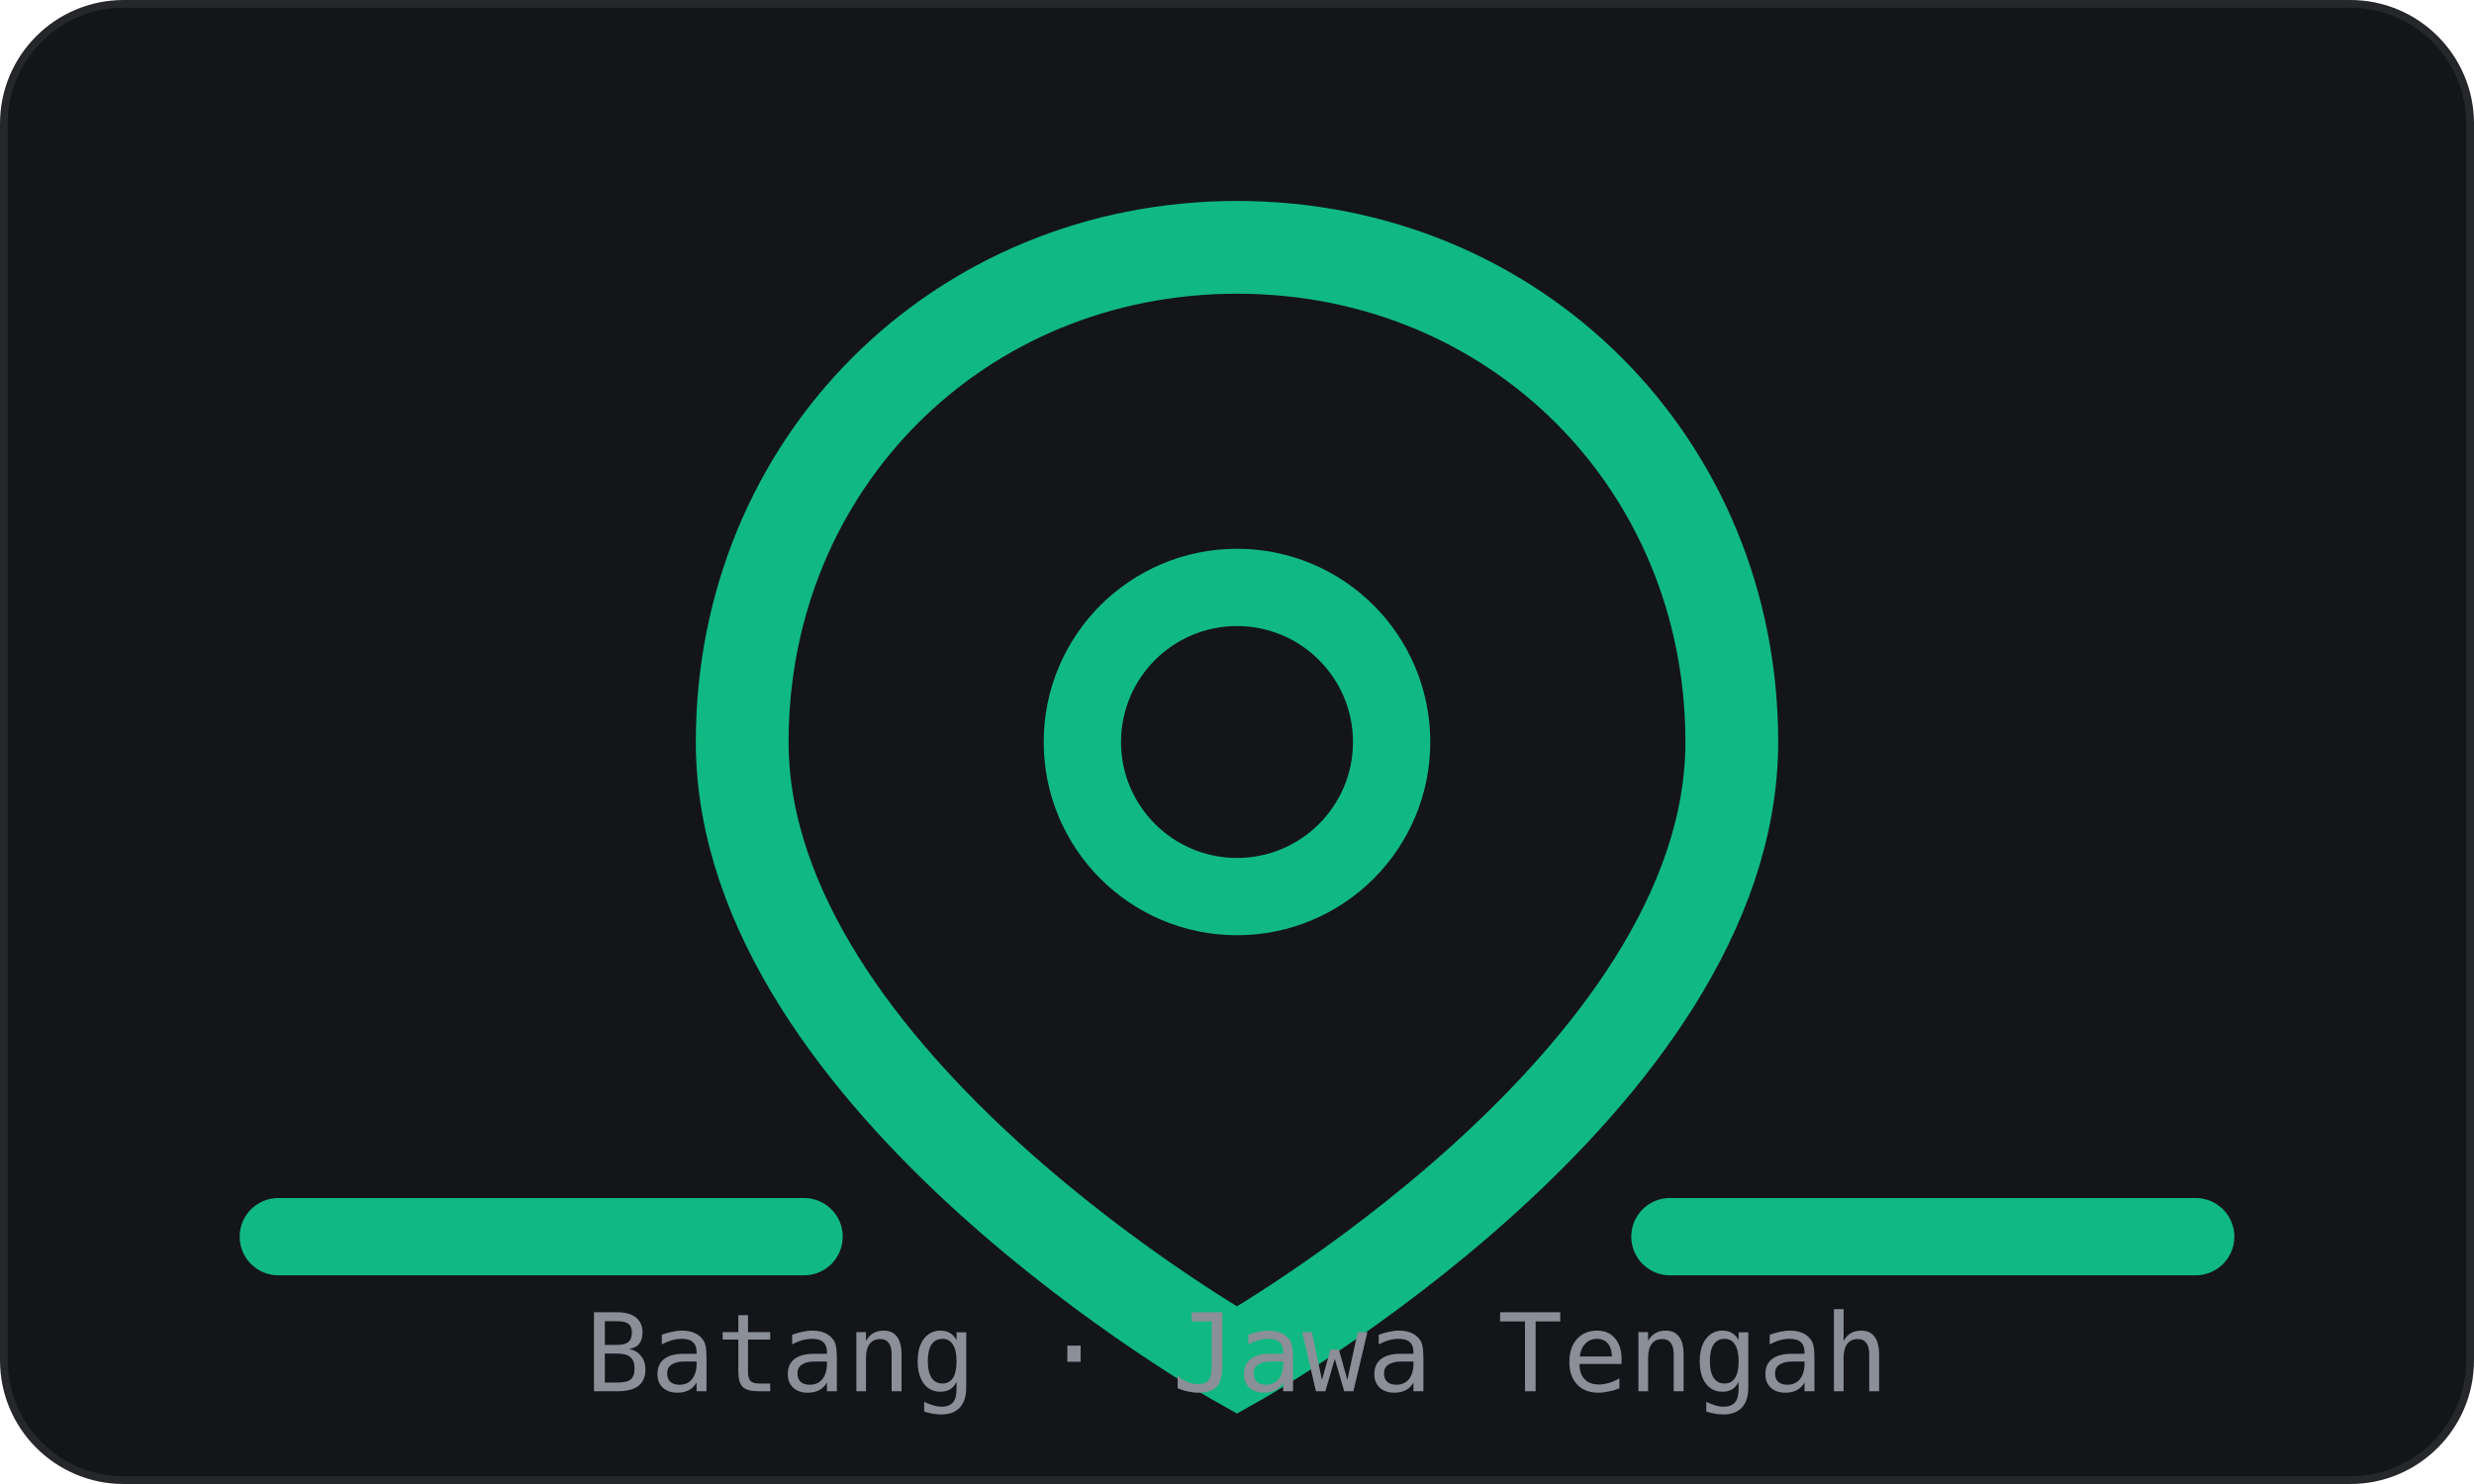
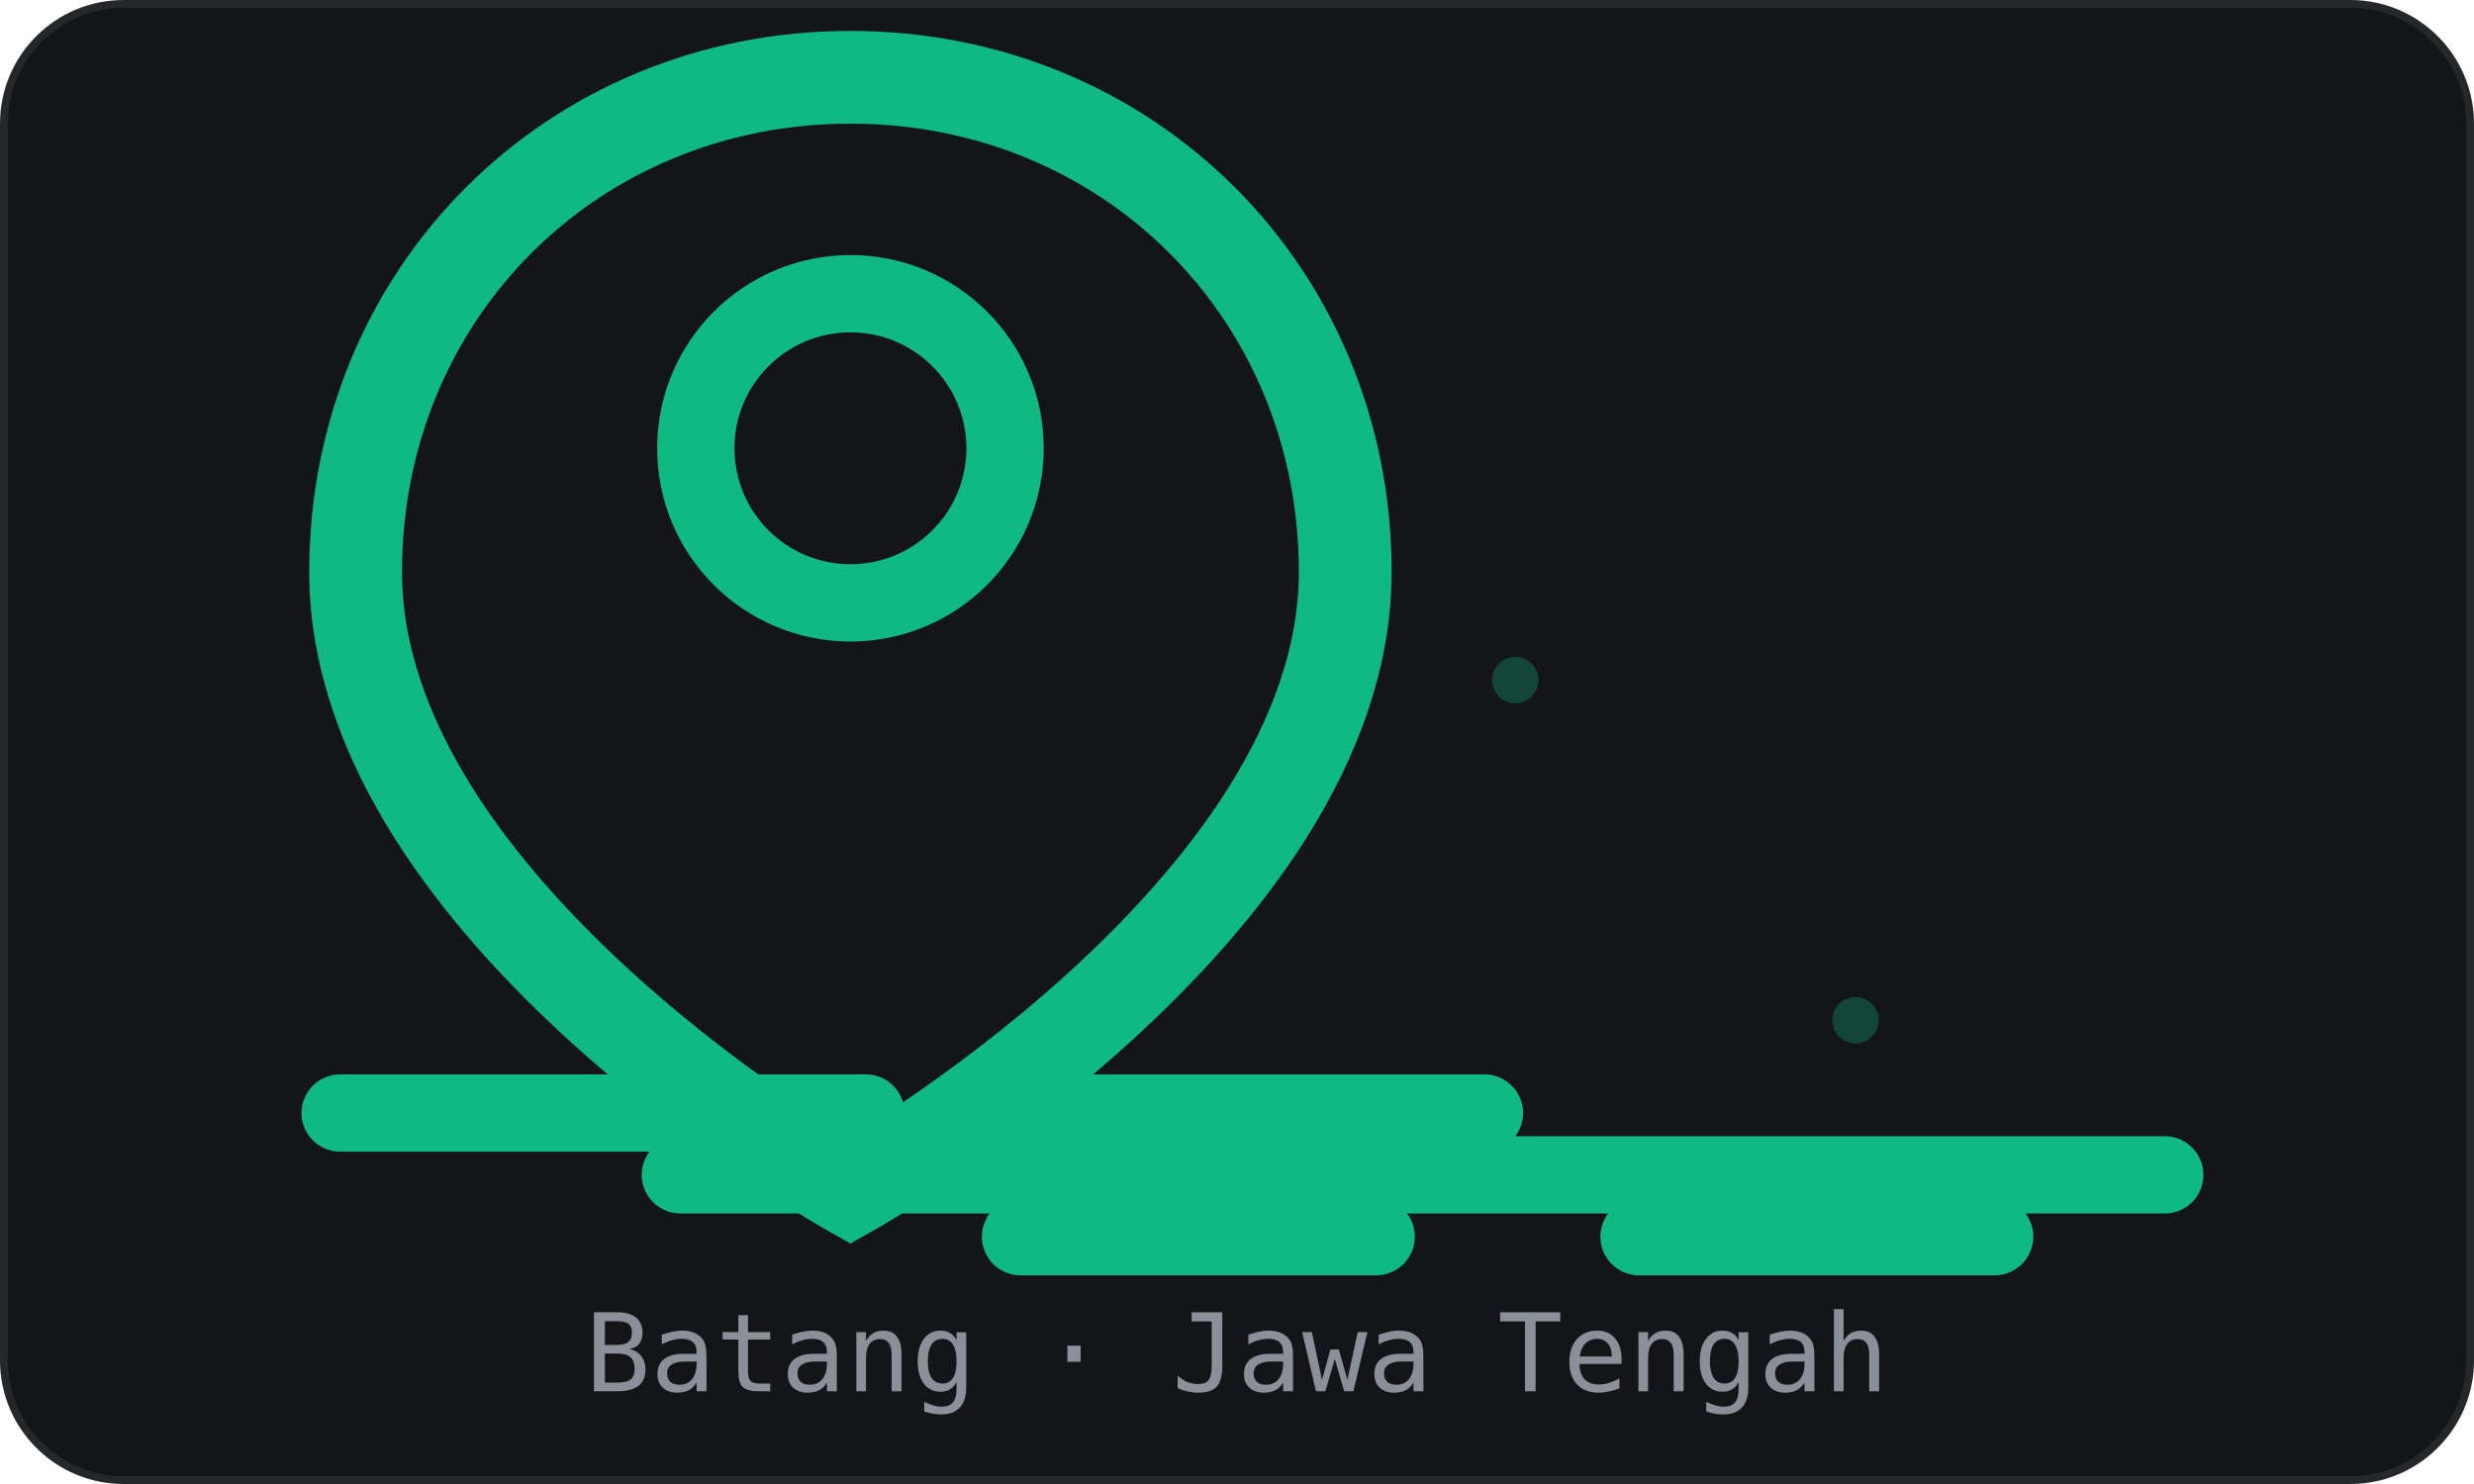
<svg xmlns="http://www.w3.org/2000/svg" viewBox="0 0 160 96" role="img">
  <rect width="160" height="96" rx="8" fill="#141519" stroke="rgba(255,255,255,0.08)" />
-   <path d="M80 16c-18 0-32 14-32 32 0 22 32 40 32 40s32-18 32-40c0-18-14-32-32-32Z" fill="none" stroke="#10b981" stroke-width="6" />
-   <circle cx="80" cy="48" r="10" fill="none" stroke="#10b981" stroke-width="5" />
-   <path d="M18 80h34m56 0h34" stroke="#10b981" stroke-width="5" stroke-linecap="round" />
+   <circle cx="76" cy="72" r="1.5" fill="#10b981" opacity="0.3" />
+   <circle cx="98" cy="44" r="1.5" fill="#10b981" opacity="0.3" />
+   <circle cx="120" cy="66" r="1.5" fill="#10b981" opacity="0.3" />
+   <path d="M55 5c-18 0-32 14-32 32 0 22 32 40 32 40s32-18 32-40c0-18-14-32-32-32Z" fill="none" stroke="#10b981" stroke-width="6" />
+   <circle cx="55" cy="29" r="10" fill="none" stroke="#10b981" stroke-width="5" />
+   <path d="M22 72h34m6 0h34 M44 76h56m-16 0h56 M66 80h23m17 0h23 " stroke="#10b981" stroke-width="5" stroke-linecap="round" />
  <text x="80" y="90" font-family="monospace" font-size="7" fill="#8a8f98" text-anchor="middle">Batang · Jawa Tengah</text>
</svg>
